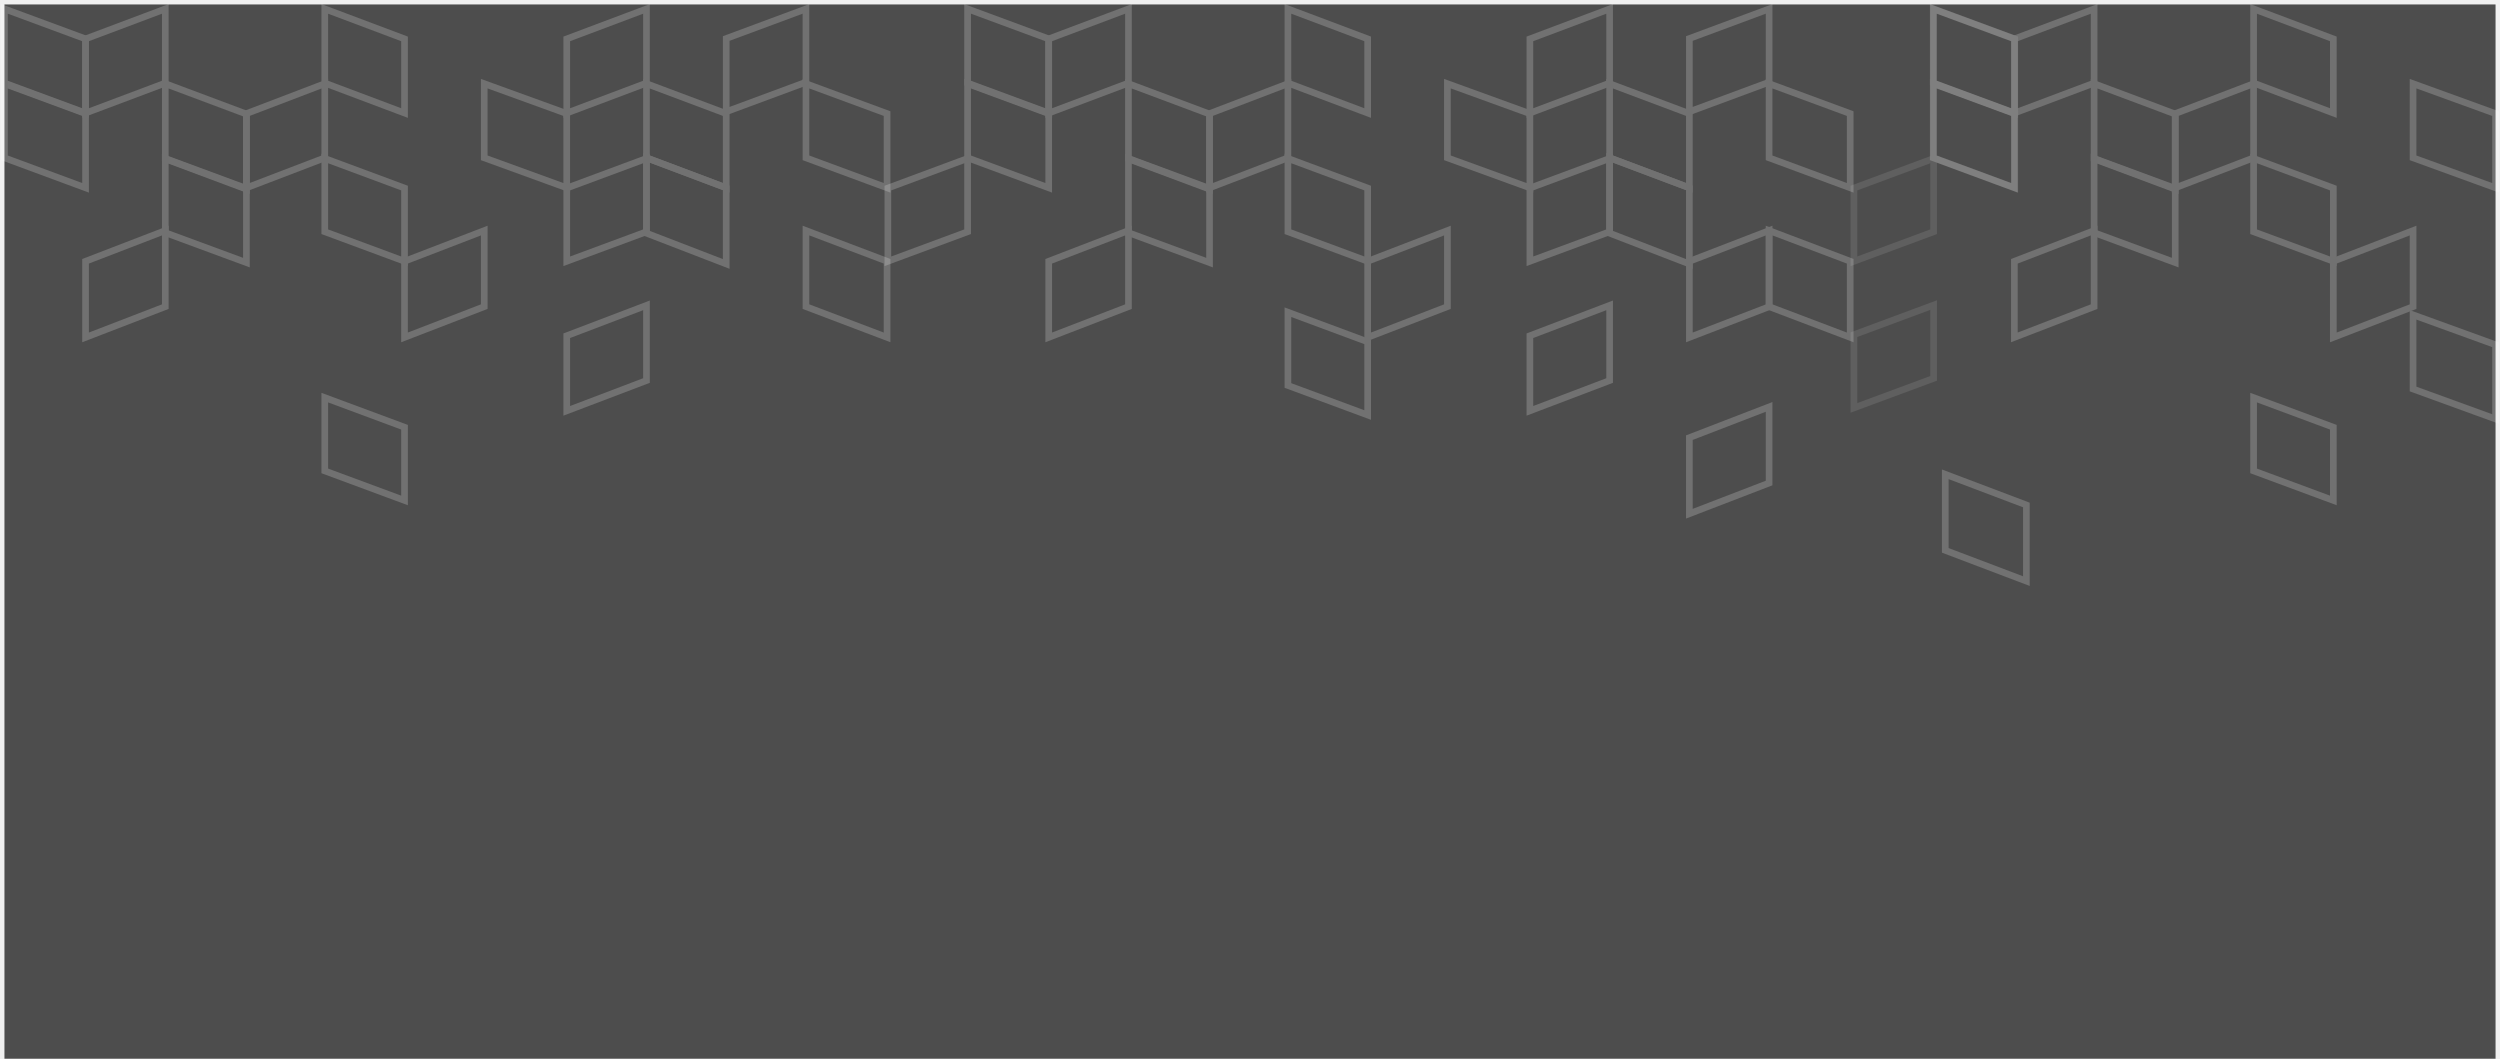
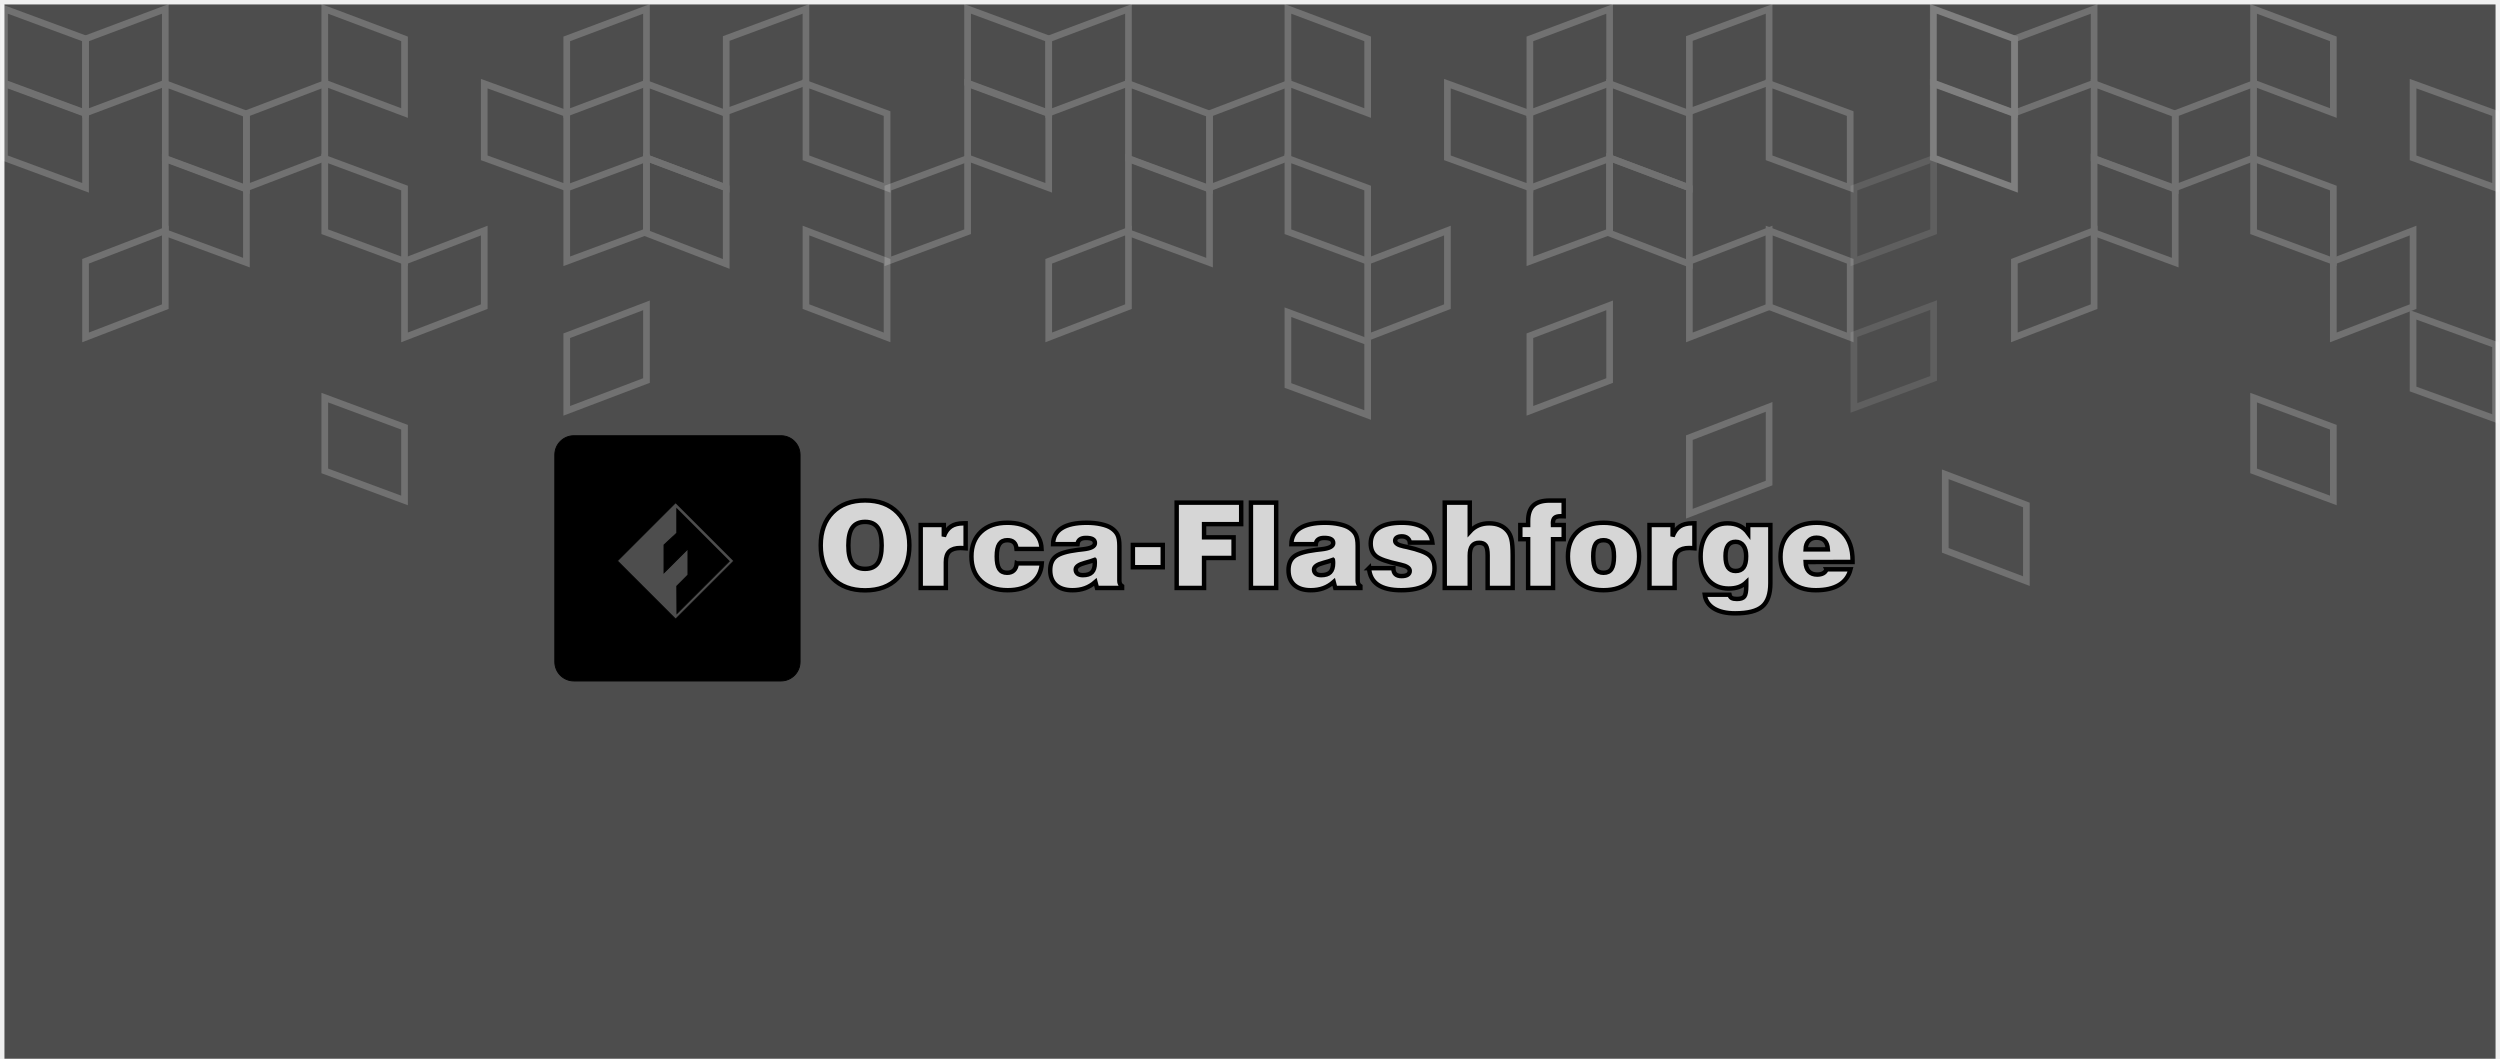
- <svg xmlns="http://www.w3.org/2000/svg" width="562" height="238" viewBox="0 0 562 238" fill="none" version="1.1" id="svg526">
-   <defs id="defs530">
-     <clipPath clipPathUnits="userSpaceOnUse" id="clipPath16">
-       <path d="M 0,792 H 612 V 0 H 0 Z" id="path14" />
-     </clipPath>
-   </defs>
+ <svg xmlns="http://www.w3.org/2000/svg" width="562" height="238" viewBox="0 0 562 238" fill="none" version="1.1" id="svg526" xml:space="preserve">
+   <defs id="defs530" />
  <rect x="1" y="1" width="560" height="237" fill="#009688" id="rect366" style="fill:#4d4d4d;fill-opacity:1" />
  <g opacity="0.2" id="g408">
-     <path d="M19.234 8.743V25.415L37.159 18.672V2L19.234 8.743Z" stroke="white" stroke-width="1.5" stroke-miterlimit="10" id="path368" />
-     <path d="M19.234 8.743V25.415L1 18.672V2L19.234 8.743Z" stroke="white" stroke-width="1.5" stroke-miterlimit="10" id="path370" />
-     <path d="M90.936 8.743V25.415L73.011 18.672V2L90.936 8.743Z" stroke="white" stroke-width="1.5" stroke-miterlimit="10" id="path372" />
-     <path d="M127.404 8.743V25.415L145.329 18.672V2L127.404 8.743Z" stroke="white" stroke-width="1.5" stroke-miterlimit="10" id="path374" />
-     <path d="M19.234 25.538V42.224L1 35.481V18.809L19.234 25.538Z" stroke="white" stroke-width="1.5" stroke-miterlimit="10" id="path376" />
-     <path d="M19.234 58.733V75.846L37.159 68.93V51.831L19.234 58.733Z" stroke="white" stroke-width="1.5" stroke-miterlimit="10" id="path378" />
-     <path d="M55.394 25.538V42.224L73.01 35.481V18.809L55.394 25.538Z" stroke="white" stroke-width="1.5" stroke-miterlimit="10" id="path380" />
-     <path d="M90.936 42.279V58.736L73.011 52.094V35.622L90.936 42.279Z" stroke="white" stroke-width="1.5" stroke-miterlimit="10" id="path382" />
-     <path d="M90.936 96.042V112.5L73.011 105.858V89.386L90.936 96.042Z" stroke="white" stroke-width="1.5" stroke-miterlimit="10" id="path384" />
-     <path d="M55.395 25.639V42.524L37.16 35.709V18.809L55.395 25.639Z" stroke="white" stroke-width="1.5" stroke-miterlimit="10" id="path386" />
-     <path d="M55.395 42.365V59.037L37.16 52.308V35.622L55.395 42.365Z" stroke="white" stroke-width="1.5" stroke-miterlimit="10" id="path388" />
-     <path d="M127.404 42.279V58.736L145.329 52.094V35.622L127.404 42.279Z" stroke="white" stroke-width="1.5" stroke-miterlimit="10" id="path390" />
-     <path d="M163.251 25.538V42.224L145.326 35.481V18.809L163.251 25.538Z" stroke="white" stroke-width="1.5" stroke-miterlimit="10" id="path392" />
-     <path d="M127.404 75.472V92.357L145.329 85.542V68.642L127.404 75.472Z" stroke="white" stroke-width="1.5" stroke-miterlimit="10" id="path394" />
-     <path d="M163.251 42.223V59.337L145.326 52.421V35.472L163.251 42.223Z" stroke="white" stroke-width="1.5" stroke-miterlimit="10" id="path396" />
-     <path d="M90.934 58.733V75.846L108.859 68.93V51.831L90.934 58.733Z" stroke="white" stroke-width="1.5" stroke-miterlimit="10" id="path398" />
-     <path d="M199.413 25.538V42.224L181.179 35.481V18.809L199.413 25.538Z" stroke="white" stroke-width="1.5" stroke-miterlimit="10" id="path400" />
-     <path d="M127.401 25.538V42.224L108.858 35.481V18.809L127.401 25.538Z" stroke="white" stroke-width="1.5" stroke-miterlimit="10" id="path402" />
-     <path d="M199.413 58.733V75.846L181.179 68.93V51.831L199.413 58.733Z" stroke="white" stroke-width="1.5" stroke-miterlimit="10" id="path404" />
-     <path d="M163.253 8.657V25.115L181.178 18.472V2L163.253 8.657Z" stroke="white" stroke-width="1.5" stroke-miterlimit="10" id="path406" />
+     <path d="M 19.234,8.743 V 25.415 L 37.159,18.672 V 2 Z" stroke="#ffffff" stroke-width="1.5" stroke-miterlimit="10" id="path368" />
+     <path d="M 19.234,8.743 V 25.415 L 1,18.672 V 2 Z" stroke="#ffffff" stroke-width="1.5" stroke-miterlimit="10" id="path370" />
+     <path d="M 90.936,8.743 V 25.415 L 73.011,18.672 V 2 Z" stroke="#ffffff" stroke-width="1.5" stroke-miterlimit="10" id="path372" />
+     <path d="m 127.404,8.743 v 16.672 l 17.925,-6.743 V 2 Z" stroke="#ffffff" stroke-width="1.5" stroke-miterlimit="10" id="path374" />
+     <path d="M 19.234,25.538 V 42.224 L 1,35.481 V 18.809 Z" stroke="#ffffff" stroke-width="1.5" stroke-miterlimit="10" id="path376" />
+     <path d="M 19.234,58.733 V 75.846 L 37.159,68.93 V 51.831 Z" stroke="#ffffff" stroke-width="1.5" stroke-miterlimit="10" id="path378" />
+     <path d="m 55.394,25.538 v 16.686 l 17.616,-6.743 V 18.809 Z" stroke="#ffffff" stroke-width="1.5" stroke-miterlimit="10" id="path380" />
+     <path d="M 90.936,42.279 V 58.736 L 73.011,52.094 V 35.622 Z" stroke="#ffffff" stroke-width="1.5" stroke-miterlimit="10" id="path382" />
+     <path d="M 90.936,96.042 V 112.5 l -17.925,-6.642 V 89.386 Z" stroke="#ffffff" stroke-width="1.5" stroke-miterlimit="10" id="path384" />
+     <path d="M 55.395,25.639 V 42.524 L 37.16,35.709 V 18.809 Z" stroke="#ffffff" stroke-width="1.5" stroke-miterlimit="10" id="path386" />
+     <path d="M 55.395,42.365 V 59.037 L 37.16,52.308 V 35.622 Z" stroke="#ffffff" stroke-width="1.5" stroke-miterlimit="10" id="path388" />
+     <path d="m 127.404,42.279 v 16.458 l 17.925,-6.643 v -16.472 z" stroke="#ffffff" stroke-width="1.5" stroke-miterlimit="10" id="path390" />
+     <path d="M 163.251,25.538 V 42.224 L 145.326,35.481 V 18.809 Z" stroke="#ffffff" stroke-width="1.5" stroke-miterlimit="10" id="path392" />
+     <path d="M 127.404,75.472 V 92.357 l 17.925,-6.815 V 68.642 Z" stroke="#ffffff" stroke-width="1.5" stroke-miterlimit="10" id="path394" />
+     <path d="M 163.251,42.223 V 59.337 L 145.326,52.421 V 35.472 Z" stroke="#ffffff" stroke-width="1.5" stroke-miterlimit="10" id="path396" />
+     <path d="M 90.934,58.733 V 75.846 L 108.859,68.93 V 51.831 Z" stroke="#ffffff" stroke-width="1.5" stroke-miterlimit="10" id="path398" />
+     <path d="M 199.413,25.538 V 42.224 L 181.179,35.481 V 18.809 Z" stroke="#ffffff" stroke-width="1.5" stroke-miterlimit="10" id="path400" />
+     <path d="M 127.401,25.538 V 42.224 L 108.858,35.481 V 18.809 Z" stroke="#ffffff" stroke-width="1.5" stroke-miterlimit="10" id="path402" />
+     <path d="M 199.413,58.733 V 75.846 L 181.179,68.93 V 51.831 Z" stroke="#ffffff" stroke-width="1.5" stroke-miterlimit="10" id="path404" />
+     <path d="M 163.253,8.657 V 25.115 l 17.925,-6.643 V 2 Z" stroke="#ffffff" stroke-width="1.5" stroke-miterlimit="10" id="path406" />
  </g>
  <g opacity="0.2" id="g458">
-     <path d="M235.752 8.743V25.415L253.677 18.672V2L235.752 8.743Z" stroke="white" stroke-width="1.5" stroke-miterlimit="10" id="path410" />
-     <path d="M235.75 8.743V25.415L217.516 18.672V2L235.75 8.743Z" stroke="white" stroke-width="1.5" stroke-miterlimit="10" id="path412" />
-     <path d="M307.45 8.743V25.415L289.525 18.672V2L307.45 8.743Z" stroke="white" stroke-width="1.5" stroke-miterlimit="10" id="path414" />
-     <path d="M343.92 8.743V25.415L361.845 18.672V2L343.92 8.743Z" stroke="white" stroke-width="1.5" stroke-miterlimit="10" id="path416" />
-     <path d="M199.591 42.279V58.736L217.516 52.094V35.622L199.591 42.279Z" stroke="white" stroke-width="1.5" stroke-miterlimit="10" id="path418" />
-     <path d="M235.75 25.538V42.224L217.516 35.48V18.809L235.75 25.538Z" stroke="white" stroke-width="1.5" stroke-miterlimit="10" id="path420" />
-     <path d="M235.752 58.733V75.846L253.677 68.93V51.831L235.752 58.733Z" stroke="white" stroke-width="1.5" stroke-miterlimit="10" id="path422" />
-     <path d="M271.91 25.538V42.224L289.526 35.48V18.809L271.91 25.538Z" stroke="white" stroke-width="1.5" stroke-miterlimit="10" id="path424" />
-     <path d="M307.45 42.279V58.736L289.525 52.094V35.622L307.45 42.279Z" stroke="white" stroke-width="1.5" stroke-miterlimit="10" id="path426" />
-     <path d="M307.45 76.843V93.3L289.525 86.658V70.186L307.45 76.843Z" stroke="white" stroke-width="1.5" stroke-miterlimit="10" id="path428" />
-     <path d="M271.908 25.639V42.524L253.674 35.709V18.809L271.908 25.639Z" stroke="white" stroke-width="1.5" stroke-miterlimit="10" id="path430" />
-     <path d="M271.908 42.365V59.036L253.674 52.308V35.622L271.908 42.365Z" stroke="white" stroke-width="1.5" stroke-miterlimit="10" id="path432" />
-     <path d="M343.92 42.279V58.736L361.845 52.094V35.622L343.92 42.279Z" stroke="white" stroke-width="1.5" stroke-miterlimit="10" id="path434" />
-     <path d="M379.769 25.538V42.224L361.844 35.48V18.809L379.769 25.538Z" stroke="white" stroke-width="1.5" stroke-miterlimit="10" id="path436" />
-     <path d="M343.92 75.472V92.357L361.845 85.542V68.642L343.92 75.472Z" stroke="white" stroke-width="1.5" stroke-miterlimit="10" id="path438" />
-     <path d="M379.769 42.223V59.337L361.844 52.421V35.472L379.769 42.223Z" stroke="white" stroke-width="1.5" stroke-miterlimit="10" id="path440" />
-     <path d="M307.452 58.733V75.846L325.377 68.93V51.831L307.452 58.733Z" stroke="white" stroke-width="1.5" stroke-miterlimit="10" id="path442" />
-     <path d="M415.925 25.538V42.224L397.691 35.48V18.809L415.925 25.538Z" stroke="white" stroke-width="1.5" stroke-miterlimit="10" id="path444" />
-     <path d="M379.771 58.747V75.846L397.696 68.945V51.831L379.771 58.747Z" stroke="white" stroke-width="1.5" stroke-miterlimit="10" id="path446" />
-     <path d="M379.769 98.385V115.484L397.694 108.582V91.469L379.769 98.385Z" stroke="white" stroke-width="1.5" stroke-miterlimit="10" id="path448" />
-     <path d="M343.917 25.538V42.224L325.374 35.48V18.809L343.917 25.538Z" stroke="white" stroke-width="1.5" stroke-miterlimit="10" id="path450" />
-     <path d="M415.925 58.733V75.846L397.691 68.93V51.831L415.925 58.733Z" stroke="white" stroke-width="1.5" stroke-miterlimit="10" id="path452" />
-     <path d="M455.53 113.522V130.636L437.296 123.72V106.621L455.53 113.522Z" stroke="white" stroke-width="1.5" stroke-miterlimit="10" id="path454" />
-     <path d="M379.771 8.657V25.114L397.696 18.472V2L379.771 8.657Z" stroke="white" stroke-width="1.5" stroke-miterlimit="10" id="path456" />
+     <path d="M 235.752,8.743 V 25.415 l 17.925,-6.743 V 2 Z" stroke="#ffffff" stroke-width="1.5" stroke-miterlimit="10" id="path410" />
+     <path d="M 235.75,8.743 V 25.415 L 217.516,18.672 V 2 Z" stroke="#ffffff" stroke-width="1.5" stroke-miterlimit="10" id="path412" />
+     <path d="M 307.45,8.743 V 25.415 L 289.525,18.672 V 2 Z" stroke="#ffffff" stroke-width="1.5" stroke-miterlimit="10" id="path414" />
+     <path d="M 343.92,8.743 V 25.415 l 17.925,-6.743 V 2 Z" stroke="#ffffff" stroke-width="1.5" stroke-miterlimit="10" id="path416" />
+     <path d="m 199.591,42.279 v 16.458 l 17.925,-6.643 V 35.622 Z" stroke="#ffffff" stroke-width="1.5" stroke-miterlimit="10" id="path418" />
+     <path d="M 235.75,25.538 V 42.224 L 217.516,35.48 V 18.809 Z" stroke="#ffffff" stroke-width="1.5" stroke-miterlimit="10" id="path420" />
+     <path d="M 235.752,58.733 V 75.846 L 253.677,68.93 V 51.831 Z" stroke="#ffffff" stroke-width="1.5" stroke-miterlimit="10" id="path422" />
+     <path d="m 271.91,25.538 v 16.686 l 17.616,-6.743 V 18.809 Z" stroke="#ffffff" stroke-width="1.5" stroke-miterlimit="10" id="path424" />
+     <path d="M 307.45,42.279 V 58.736 L 289.525,52.094 V 35.622 Z" stroke="#ffffff" stroke-width="1.5" stroke-miterlimit="10" id="path426" />
+     <path d="M 307.45,76.843 V 93.3 L 289.525,86.658 V 70.186 Z" stroke="#ffffff" stroke-width="1.5" stroke-miterlimit="10" id="path428" />
+     <path d="M 271.908,25.639 V 42.524 L 253.674,35.709 V 18.809 Z" stroke="#ffffff" stroke-width="1.5" stroke-miterlimit="10" id="path430" />
+     <path d="M 271.908,42.365 V 59.036 L 253.674,52.308 V 35.622 Z" stroke="#ffffff" stroke-width="1.5" stroke-miterlimit="10" id="path432" />
+     <path d="m 343.92,42.279 v 16.458 l 17.925,-6.643 V 35.622 Z" stroke="#ffffff" stroke-width="1.5" stroke-miterlimit="10" id="path434" />
+     <path d="M 379.769,25.538 V 42.224 L 361.844,35.48 V 18.809 Z" stroke="#ffffff" stroke-width="1.5" stroke-miterlimit="10" id="path436" />
+     <path d="m 343.92,75.472 v 16.885 l 17.925,-6.815 V 68.642 Z" stroke="#ffffff" stroke-width="1.5" stroke-miterlimit="10" id="path438" />
+     <path d="M 379.769,42.223 V 59.337 L 361.844,52.421 V 35.472 Z" stroke="#ffffff" stroke-width="1.5" stroke-miterlimit="10" id="path440" />
+     <path d="M 307.452,58.733 V 75.846 L 325.377,68.93 V 51.831 Z" stroke="#ffffff" stroke-width="1.5" stroke-miterlimit="10" id="path442" />
+     <path d="M 415.925,25.538 V 42.224 L 397.691,35.48 V 18.809 Z" stroke="#ffffff" stroke-width="1.5" stroke-miterlimit="10" id="path444" />
+     <path d="m 379.771,58.747 v 17.099 l 17.925,-6.901 V 51.831 Z" stroke="#ffffff" stroke-width="1.5" stroke-miterlimit="10" id="path446" />
+     <path d="m 379.769,98.385 v 17.099 l 17.925,-6.902 V 91.469 Z" stroke="#ffffff" stroke-width="1.5" stroke-miterlimit="10" id="path448" />
+     <path d="M 343.917,25.538 V 42.224 L 325.374,35.48 V 18.809 Z" stroke="#ffffff" stroke-width="1.5" stroke-miterlimit="10" id="path450" />
+     <path d="M 415.925,58.733 V 75.846 L 397.691,68.93 V 51.831 Z" stroke="#ffffff" stroke-width="1.5" stroke-miterlimit="10" id="path452" />
+     <path d="m 455.53,113.522 v 17.114 l -18.234,-6.916 v -17.099 z" stroke="#ffffff" stroke-width="1.5" stroke-miterlimit="10" id="path454" />
+     <path d="M 379.771,8.657 V 25.114 l 17.925,-6.643 V 2 Z" stroke="#ffffff" stroke-width="1.5" stroke-miterlimit="10" id="path456" />
  </g>
  <g opacity="0.5" id="g470">
    <g opacity="0.2" id="g468">
-       <path d="M452.919 8.743V25.415L434.685 18.672V2L452.919 8.743Z" stroke="white" stroke-width="1.5" stroke-miterlimit="10" id="path460" />
-       <path d="M416.76 42.279V58.736L434.685 52.094V35.622L416.76 42.279Z" stroke="white" stroke-width="1.5" stroke-miterlimit="10" id="path462" />
-       <path d="M416.76 75.234V91.692L434.685 85.05V68.578L416.76 75.234Z" stroke="white" stroke-width="1.5" stroke-miterlimit="10" id="path464" />
-       <path d="M452.919 25.538V42.224L434.685 35.48V18.809L452.919 25.538Z" stroke="white" stroke-width="1.5" stroke-miterlimit="10" id="path466" />
+       <path d="M 452.919,8.743 V 25.415 L 434.685,18.672 V 2 Z" stroke="#ffffff" stroke-width="1.5" stroke-miterlimit="10" id="path460" />
+       <path d="m 416.76,42.279 v 16.458 l 17.925,-6.643 V 35.622 Z" stroke="#ffffff" stroke-width="1.5" stroke-miterlimit="10" id="path462" />
+       <path d="m 416.76,75.234 v 16.458 l 17.925,-6.643 V 68.578 Z" stroke="#ffffff" stroke-width="1.5" stroke-miterlimit="10" id="path464" />
+       <path d="M 452.919,25.538 V 42.224 L 434.685,35.48 V 18.809 Z" stroke="#ffffff" stroke-width="1.5" stroke-miterlimit="10" id="path466" />
    </g>
  </g>
  <g opacity="0.2" id="g498">
-     <path d="M452.832 8.743V25.415L470.757 18.672V2L452.832 8.743Z" stroke="white" stroke-width="1.5" stroke-miterlimit="10" id="path472" />
-     <path d="M452.832 8.743V25.415L434.598 18.672V2L452.832 8.743Z" stroke="white" stroke-width="1.5" stroke-miterlimit="10" id="path474" />
-     <path d="M524.534 8.743V25.415L506.609 18.672V2L524.534 8.743Z" stroke="white" stroke-width="1.5" stroke-miterlimit="10" id="path476" />
-     <path d="M452.832 25.538V42.224L434.598 35.48V18.809L452.832 25.538Z" stroke="white" stroke-width="1.5" stroke-miterlimit="10" id="path478" />
-     <path d="M452.832 58.733V75.846L470.757 68.93V51.831L452.832 58.733Z" stroke="white" stroke-width="1.5" stroke-miterlimit="10" id="path480" />
-     <path d="M488.992 25.538V42.224L506.608 35.48V18.809L488.992 25.538Z" stroke="white" stroke-width="1.5" stroke-miterlimit="10" id="path482" />
-     <path d="M524.534 42.279V58.736L506.609 52.094V35.622L524.534 42.279Z" stroke="white" stroke-width="1.5" stroke-miterlimit="10" id="path484" />
-     <path d="M524.534 96.042V112.5L506.609 105.857V89.385L524.534 96.042Z" stroke="white" stroke-width="1.5" stroke-miterlimit="10" id="path486" />
-     <path d="M488.992 25.639V42.524L470.758 35.709V18.809L488.992 25.639Z" stroke="white" stroke-width="1.5" stroke-miterlimit="10" id="path488" />
-     <path d="M488.992 42.365V59.036L470.758 52.308V35.622L488.992 42.365Z" stroke="white" stroke-width="1.5" stroke-miterlimit="10" id="path490" />
-     <path d="M524.531 58.733V75.846L542.457 68.93V51.831L524.531 58.733Z" stroke="white" stroke-width="1.5" stroke-miterlimit="10" id="path492" />
-     <path d="M560.999 25.538V42.224L542.456 35.48V18.809L560.999 25.538Z" stroke="white" stroke-width="1.5" stroke-miterlimit="10" id="path494" />
-     <path d="M560.999 77.507V94.192L542.456 87.449V70.778L560.999 77.507Z" stroke="white" stroke-width="1.5" stroke-miterlimit="10" id="path496" />
+     <path d="M 452.832,8.743 V 25.415 l 17.925,-6.743 V 2 Z" stroke="#ffffff" stroke-width="1.5" stroke-miterlimit="10" id="path472" />
+     <path d="M 452.832,8.743 V 25.415 L 434.598,18.672 V 2 Z" stroke="#ffffff" stroke-width="1.5" stroke-miterlimit="10" id="path474" />
+     <path d="M 524.534,8.743 V 25.415 L 506.609,18.672 V 2 Z" stroke="#ffffff" stroke-width="1.5" stroke-miterlimit="10" id="path476" />
+     <path d="M 452.832,25.538 V 42.224 L 434.598,35.48 V 18.809 Z" stroke="#ffffff" stroke-width="1.5" stroke-miterlimit="10" id="path478" />
+     <path d="M 452.832,58.733 V 75.846 L 470.757,68.93 V 51.831 Z" stroke="#ffffff" stroke-width="1.5" stroke-miterlimit="10" id="path480" />
+     <path d="m 488.992,25.538 v 16.686 l 17.616,-6.743 V 18.809 Z" stroke="#ffffff" stroke-width="1.5" stroke-miterlimit="10" id="path482" />
+     <path d="M 524.534,42.279 V 58.736 L 506.609,52.094 V 35.622 Z" stroke="#ffffff" stroke-width="1.5" stroke-miterlimit="10" id="path484" />
+     <path d="M 524.534,96.042 V 112.5 l -17.925,-6.643 V 89.385 Z" stroke="#ffffff" stroke-width="1.5" stroke-miterlimit="10" id="path486" />
+     <path d="M 488.992,25.639 V 42.524 L 470.758,35.709 V 18.809 Z" stroke="#ffffff" stroke-width="1.5" stroke-miterlimit="10" id="path488" />
+     <path d="M 488.992,42.365 V 59.036 L 470.758,52.308 V 35.622 Z" stroke="#ffffff" stroke-width="1.5" stroke-miterlimit="10" id="path490" />
+     <path d="M 524.531,58.733 V 75.846 L 542.457,68.93 V 51.831 Z" stroke="#ffffff" stroke-width="1.5" stroke-miterlimit="10" id="path492" />
+     <path d="M 560.999,25.538 V 42.224 L 542.456,35.48 V 18.809 Z" stroke="#ffffff" stroke-width="1.5" stroke-miterlimit="10" id="path494" />
+     <path d="M 560.999,77.507 V 94.192 L 542.456,87.449 V 70.778 Z" stroke="#ffffff" stroke-width="1.5" stroke-miterlimit="10" id="path496" />
  </g>
+   <path id="rect1" style="display:inline;fill:#000000;fill-opacity:1;stroke:#000000;stroke-width:0.215;stroke-dasharray:none;stroke-opacity:1" d="m 129.028,97.949 c -2.386,0 -4.307,1.921 -4.307,4.307 v 46.517 c 0,2.386 1.921,4.307 4.307,4.307 h 46.517 c 2.386,0 4.307,-1.921 4.307,-4.307 v -46.517 c 0,-2.386 -1.921,-4.307 -4.307,-4.307 z m 22.849,15.045 13.096,13.096 -13.096,13.096 -13.096,-13.096 z m 0.271,1.394 v 5.441 l -2.876,2.671 v 6.245 l 5.384,-5.384 v 5.882 l -2.508,2.517 0.032,6.138 11.741,-11.737 z" />
+   <path style="font-size:26.667px;line-height:1.23;font-family:'Swis721 Blk BT';-inkscape-font-specification:'Swis721 Blk BT';fill:#f9f9f9;fill-opacity:0.8;stroke:#000000" d="m 190.711,122.604 q 0,2.721 0.911,3.997 0.911,1.276 2.852,1.276 1.927,0 2.826,-1.263 0.898,-1.276 0.898,-4.01 0,-2.747 -0.898,-4.01 -0.898,-1.276 -2.826,-1.276 -1.94,0 -2.852,1.276 -0.911,1.276 -0.911,4.01 z m -6.211,0 q 0,-4.688 2.669,-7.396 2.682,-2.708 7.305,-2.708 4.609,0 7.279,2.708 2.669,2.708 2.669,7.396 0,4.674 -2.669,7.396 -2.669,2.708 -7.279,2.708 -4.622,0 -7.305,-2.708 -2.669,-2.721 -2.669,-7.396 z m 22.474,9.57 v -14.154 h 5.195 v 2.578 q 0.56,-1.536 1.602,-2.24 1.055,-0.716 2.799,-0.716 h 0.508 v 5.612 q -0.312,-0.026 -0.599,-0.039 -0.286,-0.026 -0.547,-0.026 -1.706,0 -2.513,0.768 -0.794,0.768 -0.794,2.409 v 5.807 z m 21.602,-5.521 h 5.625 q -0.182,2.799 -2.24,4.414 -2.044,1.615 -5.443,1.615 -3.763,0 -5.951,-2.044 -2.188,-2.044 -2.188,-5.56 0,-3.516 2.161,-5.534 2.161,-2.031 5.924,-2.031 3.411,0 5.495,1.602 2.083,1.589 2.188,4.284 h -5.625 q -0.091,-1.003 -0.599,-1.484 -0.508,-0.482 -1.484,-0.482 -1.224,0 -1.797,0.885 -0.573,0.872 -0.573,2.76 0,1.914 0.547,2.799 0.56,0.885 1.771,0.885 0.977,0 1.523,-0.534 0.56,-0.534 0.664,-1.576 z m 17.5,-0.794 q -0.807,0.312 -2.148,0.664 -2.109,0.56 -2.109,1.497 0,0.599 0.417,0.938 0.417,0.339 1.185,0.339 1.406,0 2.044,-0.651 0.651,-0.651 0.651,-2.07 0,-0.299 -0.013,-0.443 0,-0.156 -0.026,-0.273 z m 0.521,6.315 -0.352,-1.354 q -1.081,0.951 -2.331,1.406 -1.25,0.456 -2.813,0.456 -2.396,0 -3.711,-1.172 -1.302,-1.185 -1.302,-3.333 0,-2.096 1.289,-3.099 1.289,-1.003 4.87,-1.458 0.456,-0.065 1.224,-0.143 2.669,-0.286 2.669,-1.38 0,-0.612 -0.495,-0.885 -0.482,-0.286 -1.536,-0.286 -0.872,0 -1.341,0.352 -0.469,0.339 -0.547,1.055 h -5.495 q 0.039,-2.383 1.953,-3.594 1.914,-1.224 5.625,-1.224 1.745,0 3.216,0.326 1.484,0.326 2.305,0.872 1.003,0.677 1.406,1.536 0.404,0.846 0.404,2.435 v 7.891 q 0,0.391 0.156,0.703 0.156,0.299 0.456,0.495 v 0.404 z m 8.073,-4.661 v -5.013 h 6.719 v 5.013 z m 9.844,4.661 v -19.18 h 14.505 v 4.831 h -8.346 v 2.969 h 6.641 v 4.635 h -6.641 v 6.745 z m 16.693,0 v -19.18 h 5.677 v 19.18 z m 18.438,-6.315 q -0.807,0.312 -2.148,0.664 -2.109,0.56 -2.109,1.497 0,0.599 0.417,0.938 0.417,0.339 1.185,0.339 1.406,0 2.044,-0.651 0.651,-0.651 0.651,-2.07 0,-0.299 -0.013,-0.443 0,-0.156 -0.026,-0.273 z m 0.521,6.315 -0.352,-1.354 q -1.081,0.951 -2.331,1.406 -1.25,0.456 -2.812,0.456 -2.396,0 -3.711,-1.172 -1.302,-1.185 -1.302,-3.333 0,-2.096 1.289,-3.099 1.289,-1.003 4.87,-1.458 0.456,-0.065 1.224,-0.143 2.669,-0.286 2.669,-1.38 0,-0.612 -0.495,-0.885 -0.482,-0.286 -1.536,-0.286 -0.872,0 -1.341,0.352 -0.469,0.339 -0.547,1.055 h -5.495 q 0.039,-2.383 1.953,-3.594 1.914,-1.224 5.625,-1.224 1.745,0 3.216,0.326 1.484,0.326 2.305,0.872 1.003,0.677 1.406,1.536 0.404,0.846 0.404,2.435 v 7.891 q 0,0.391 0.156,0.703 0.156,0.299 0.456,0.495 v 0.404 z m 7.591,-4.453 h 5.469 q 0,0.898 0.456,1.341 0.469,0.443 1.393,0.443 0.885,0 1.354,-0.299 0.482,-0.299 0.482,-0.872 0,-0.951 -2.096,-1.406 -0.182,-0.039 -0.286,-0.065 -3.971,-0.846 -5.182,-1.823 -1.211,-0.977 -1.211,-2.865 0,-2.279 1.771,-3.464 1.784,-1.198 5.195,-1.198 3.164,0 4.896,1.12 1.745,1.12 2.005,3.333 h -5.065 q -0.065,-0.638 -0.56,-1.016 -0.482,-0.378 -1.224,-0.378 -0.742,0 -1.133,0.26 -0.391,0.247 -0.391,0.729 0,0.846 1.914,1.25 0.508,0.104 0.768,0.156 3.854,0.885 5.013,1.888 1.159,0.99 1.159,2.917 0,2.435 -1.901,3.672 -1.888,1.237 -5.599,1.237 -3.438,0 -5.247,-1.237 -1.797,-1.237 -1.979,-3.724 z m 17.018,4.453 v -19.18 h 5.625 v 6.536 q 0.859,-0.951 1.94,-1.419 1.094,-0.469 2.409,-0.469 1.354,0 2.383,0.43 1.029,0.417 1.745,1.276 0.638,0.768 0.898,1.901 0.273,1.133 0.273,3.568 v 7.357 h -5.625 v -7.331 q 0,-1.615 -0.43,-2.214 -0.43,-0.612 -1.484,-0.612 -1.068,0 -1.589,0.703 -0.521,0.703 -0.521,2.148 v 7.305 z m 18.75,0 v -10.964 h -1.758 v -3.19 h 1.758 v -0.885 q 0,-2.37 1.172,-3.49 1.185,-1.12 3.672,-1.12 h 3.151 v 3.542 q -0.104,0 -0.299,-0.013 -0.195,-0.013 -0.286,-0.013 -1.029,0 -1.432,0.352 -0.404,0.339 -0.404,1.198 0,0.065 0.013,0.208 0.013,0.13 0.013,0.221 h 2.396 v 3.19 h -2.396 v 10.964 z m 14.635,-7.096 q 0,1.966 0.534,2.826 0.547,0.859 1.784,0.859 1.237,0 1.784,-0.859 0.56,-0.872 0.56,-2.826 0,-1.94 -0.56,-2.786 -0.547,-0.859 -1.784,-0.859 -1.237,0 -1.784,0.846 -0.534,0.846 -0.534,2.799 z m -5.69,0 q 0,-3.516 2.135,-5.534 2.135,-2.031 5.872,-2.031 3.737,0 5.859,2.031 2.135,2.018 2.135,5.534 0,3.542 -2.135,5.573 -2.135,2.031 -5.859,2.031 -3.724,0 -5.872,-2.031 -2.135,-2.031 -2.135,-5.573 z m 18.333,7.096 v -14.154 h 5.195 v 2.578 q 0.56,-1.536 1.602,-2.24 1.055,-0.716 2.799,-0.716 h 0.508 v 5.612 q -0.312,-0.026 -0.599,-0.039 -0.286,-0.026 -0.547,-0.026 -1.706,0 -2.513,0.768 -0.794,0.768 -0.794,2.409 v 5.807 z m 17.096,-7.174 q 0,1.706 0.56,2.539 0.56,0.82 1.706,0.82 1.211,0 1.784,-0.807 0.586,-0.807 0.586,-2.526 0,-1.536 -0.625,-2.383 -0.612,-0.846 -1.745,-0.846 -1.146,0 -1.706,0.807 -0.56,0.794 -0.56,2.396 z m -4.674,8.698 h 5.573 q 0.104,0.508 0.482,0.729 0.391,0.221 1.172,0.221 1.237,0 1.667,-0.547 0.443,-0.547 0.443,-2.409 v -0.768 q -0.716,0.69 -1.706,1.042 -0.977,0.339 -2.24,0.339 -2.865,0 -4.596,-1.953 -1.719,-1.966 -1.719,-5.221 0,-3.424 1.641,-5.456 1.654,-2.031 4.401,-2.031 1.536,0 2.669,0.547 1.146,0.534 1.979,1.667 v -1.836 h 4.987 v 13.06 q 0,3.698 -1.81,5.247 -1.81,1.549 -6.107,1.549 -2.982,0 -4.766,-1.094 -1.784,-1.094 -2.07,-3.086 z m 22.669,-10.195 h 5.013 q -0.091,-1.315 -0.729,-1.966 -0.638,-0.664 -1.836,-0.664 -1.107,0 -1.758,0.703 -0.638,0.69 -0.69,1.927 z m 4.714,4.479 h 5.391 q -0.586,2.318 -2.578,3.516 -1.979,1.185 -5.234,1.185 -3.646,0 -5.794,-2.018 -2.135,-2.031 -2.135,-5.456 0,-3.568 2.188,-5.625 2.188,-2.07 5.951,-2.07 3.776,0 5.911,2.253 2.148,2.24 2.148,6.224 v 0.339 l -10.56,0.013 q 0.039,1.354 0.716,2.096 0.677,0.729 1.888,0.729 0.82,0 1.367,-0.299 0.547,-0.312 0.742,-0.885 z" id="text1" aria-label="Orca-Flashforge" />
</svg>
